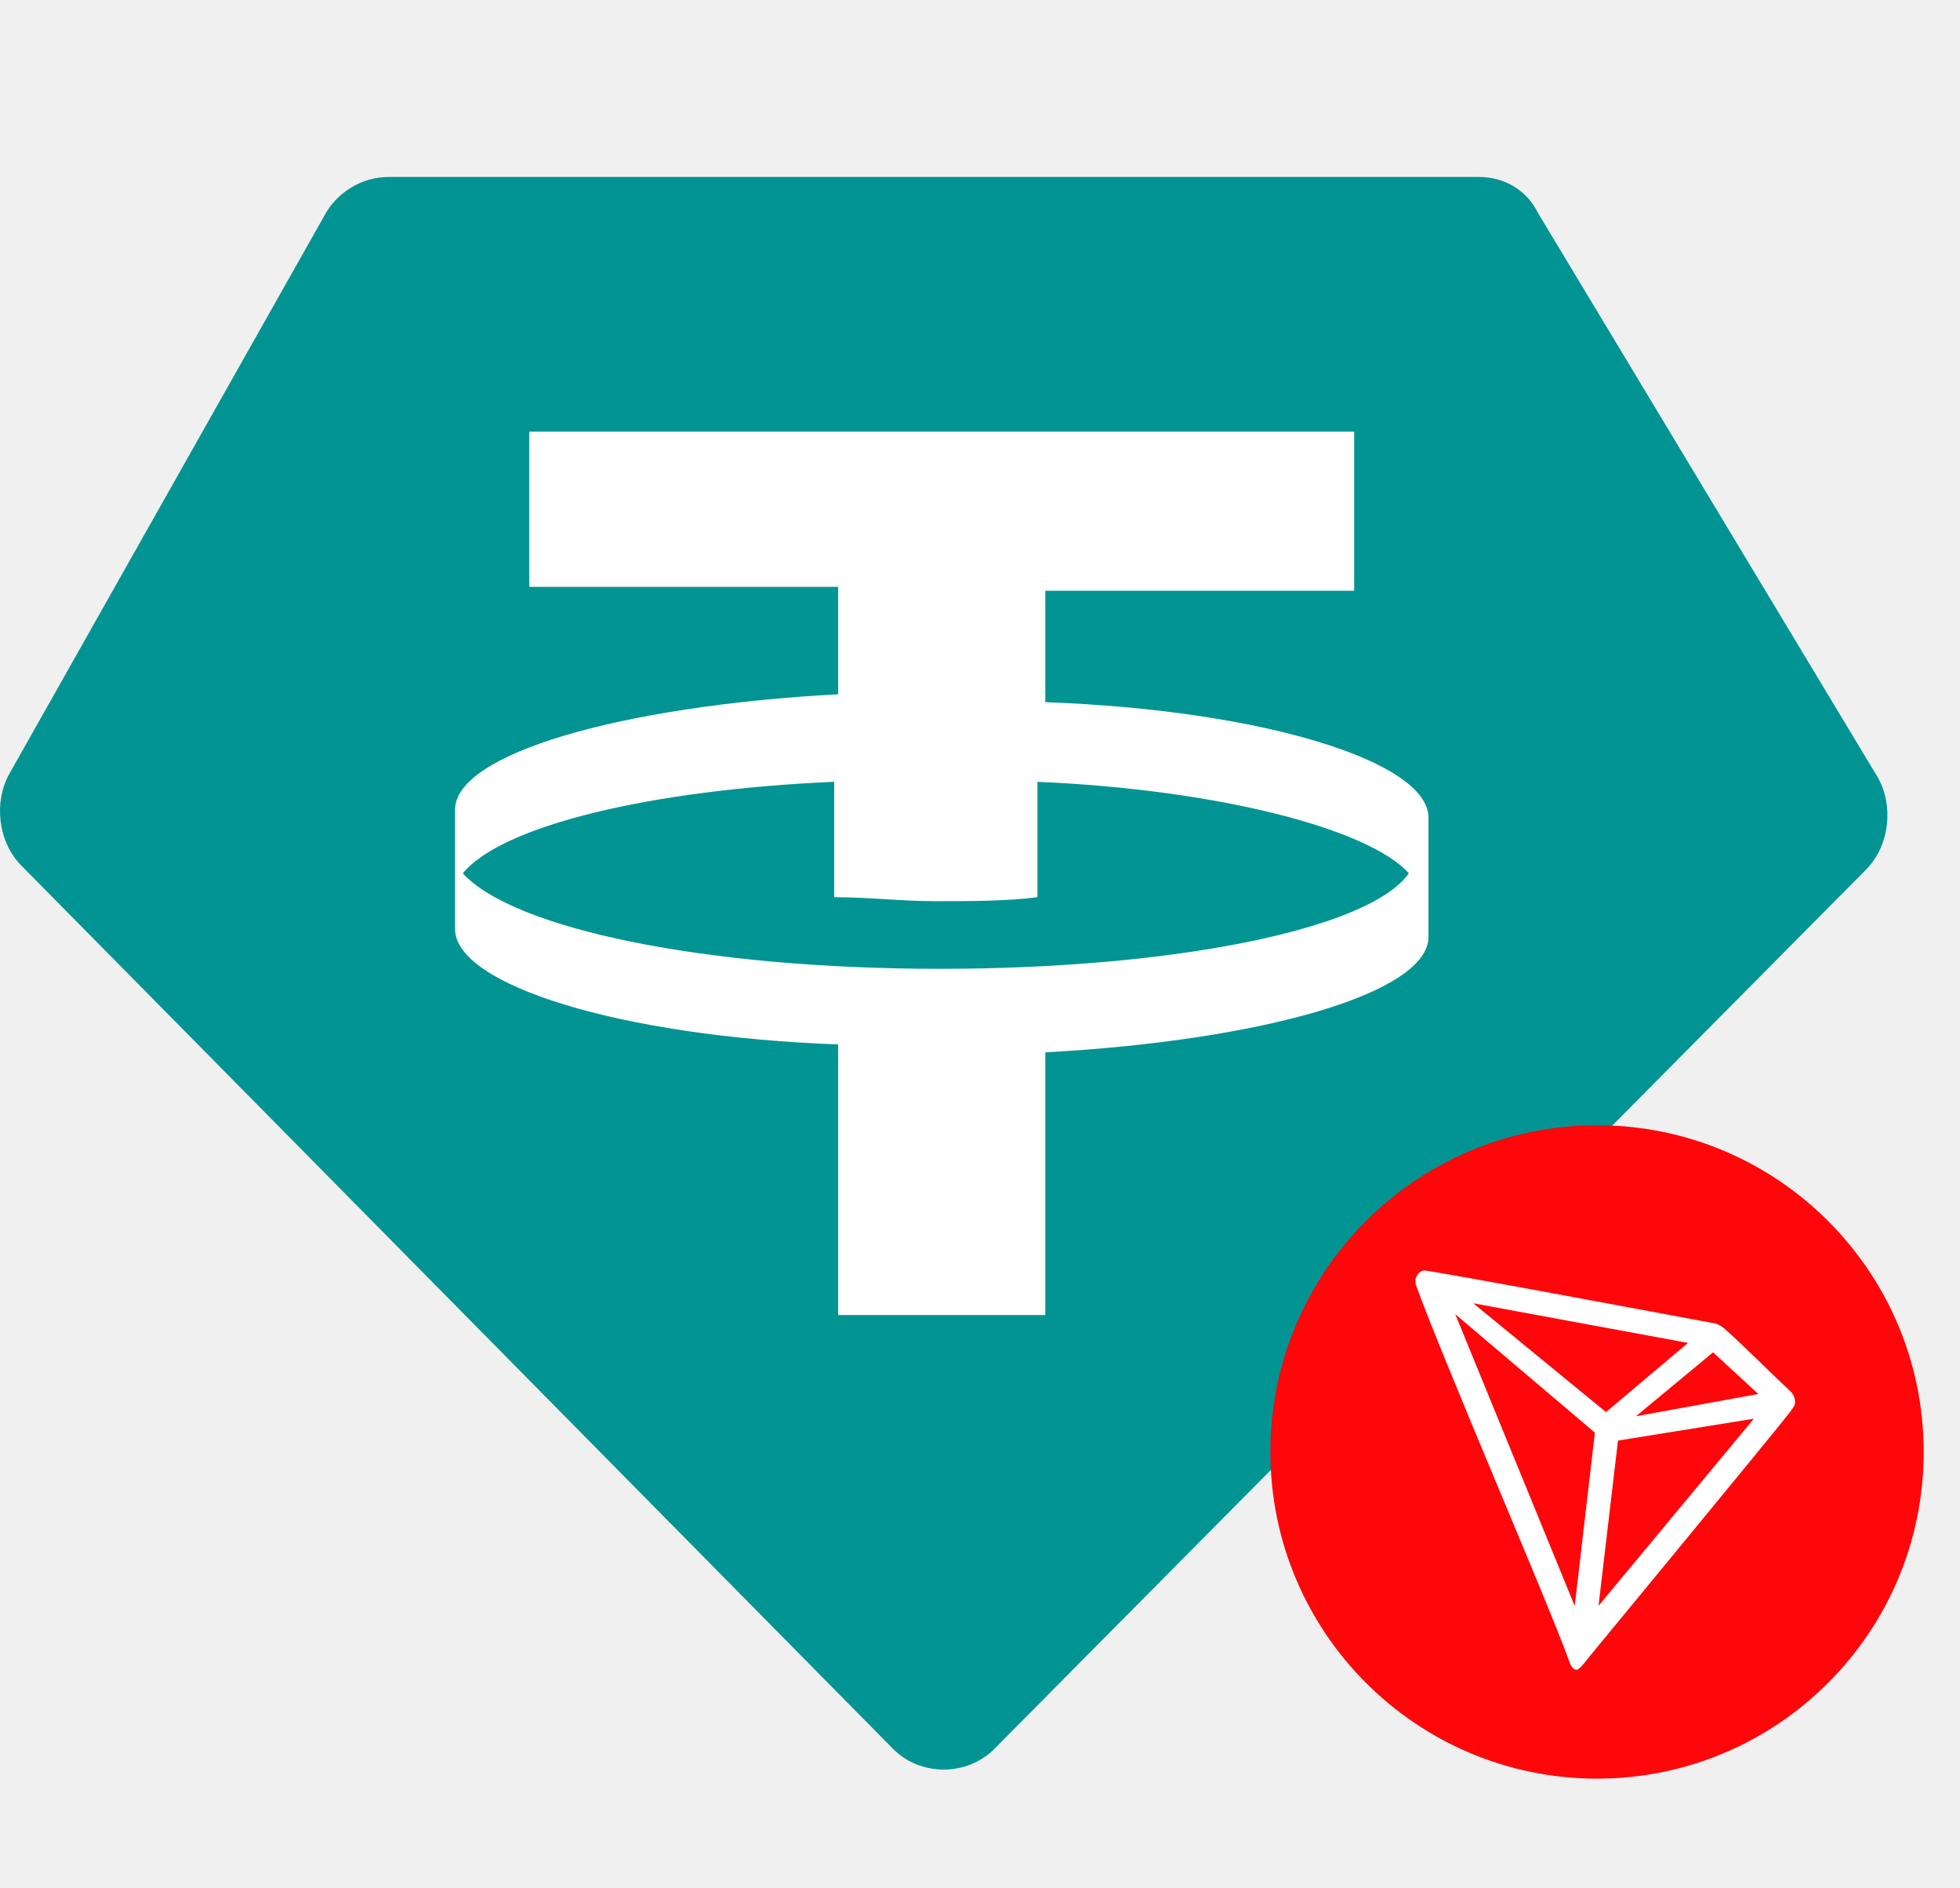
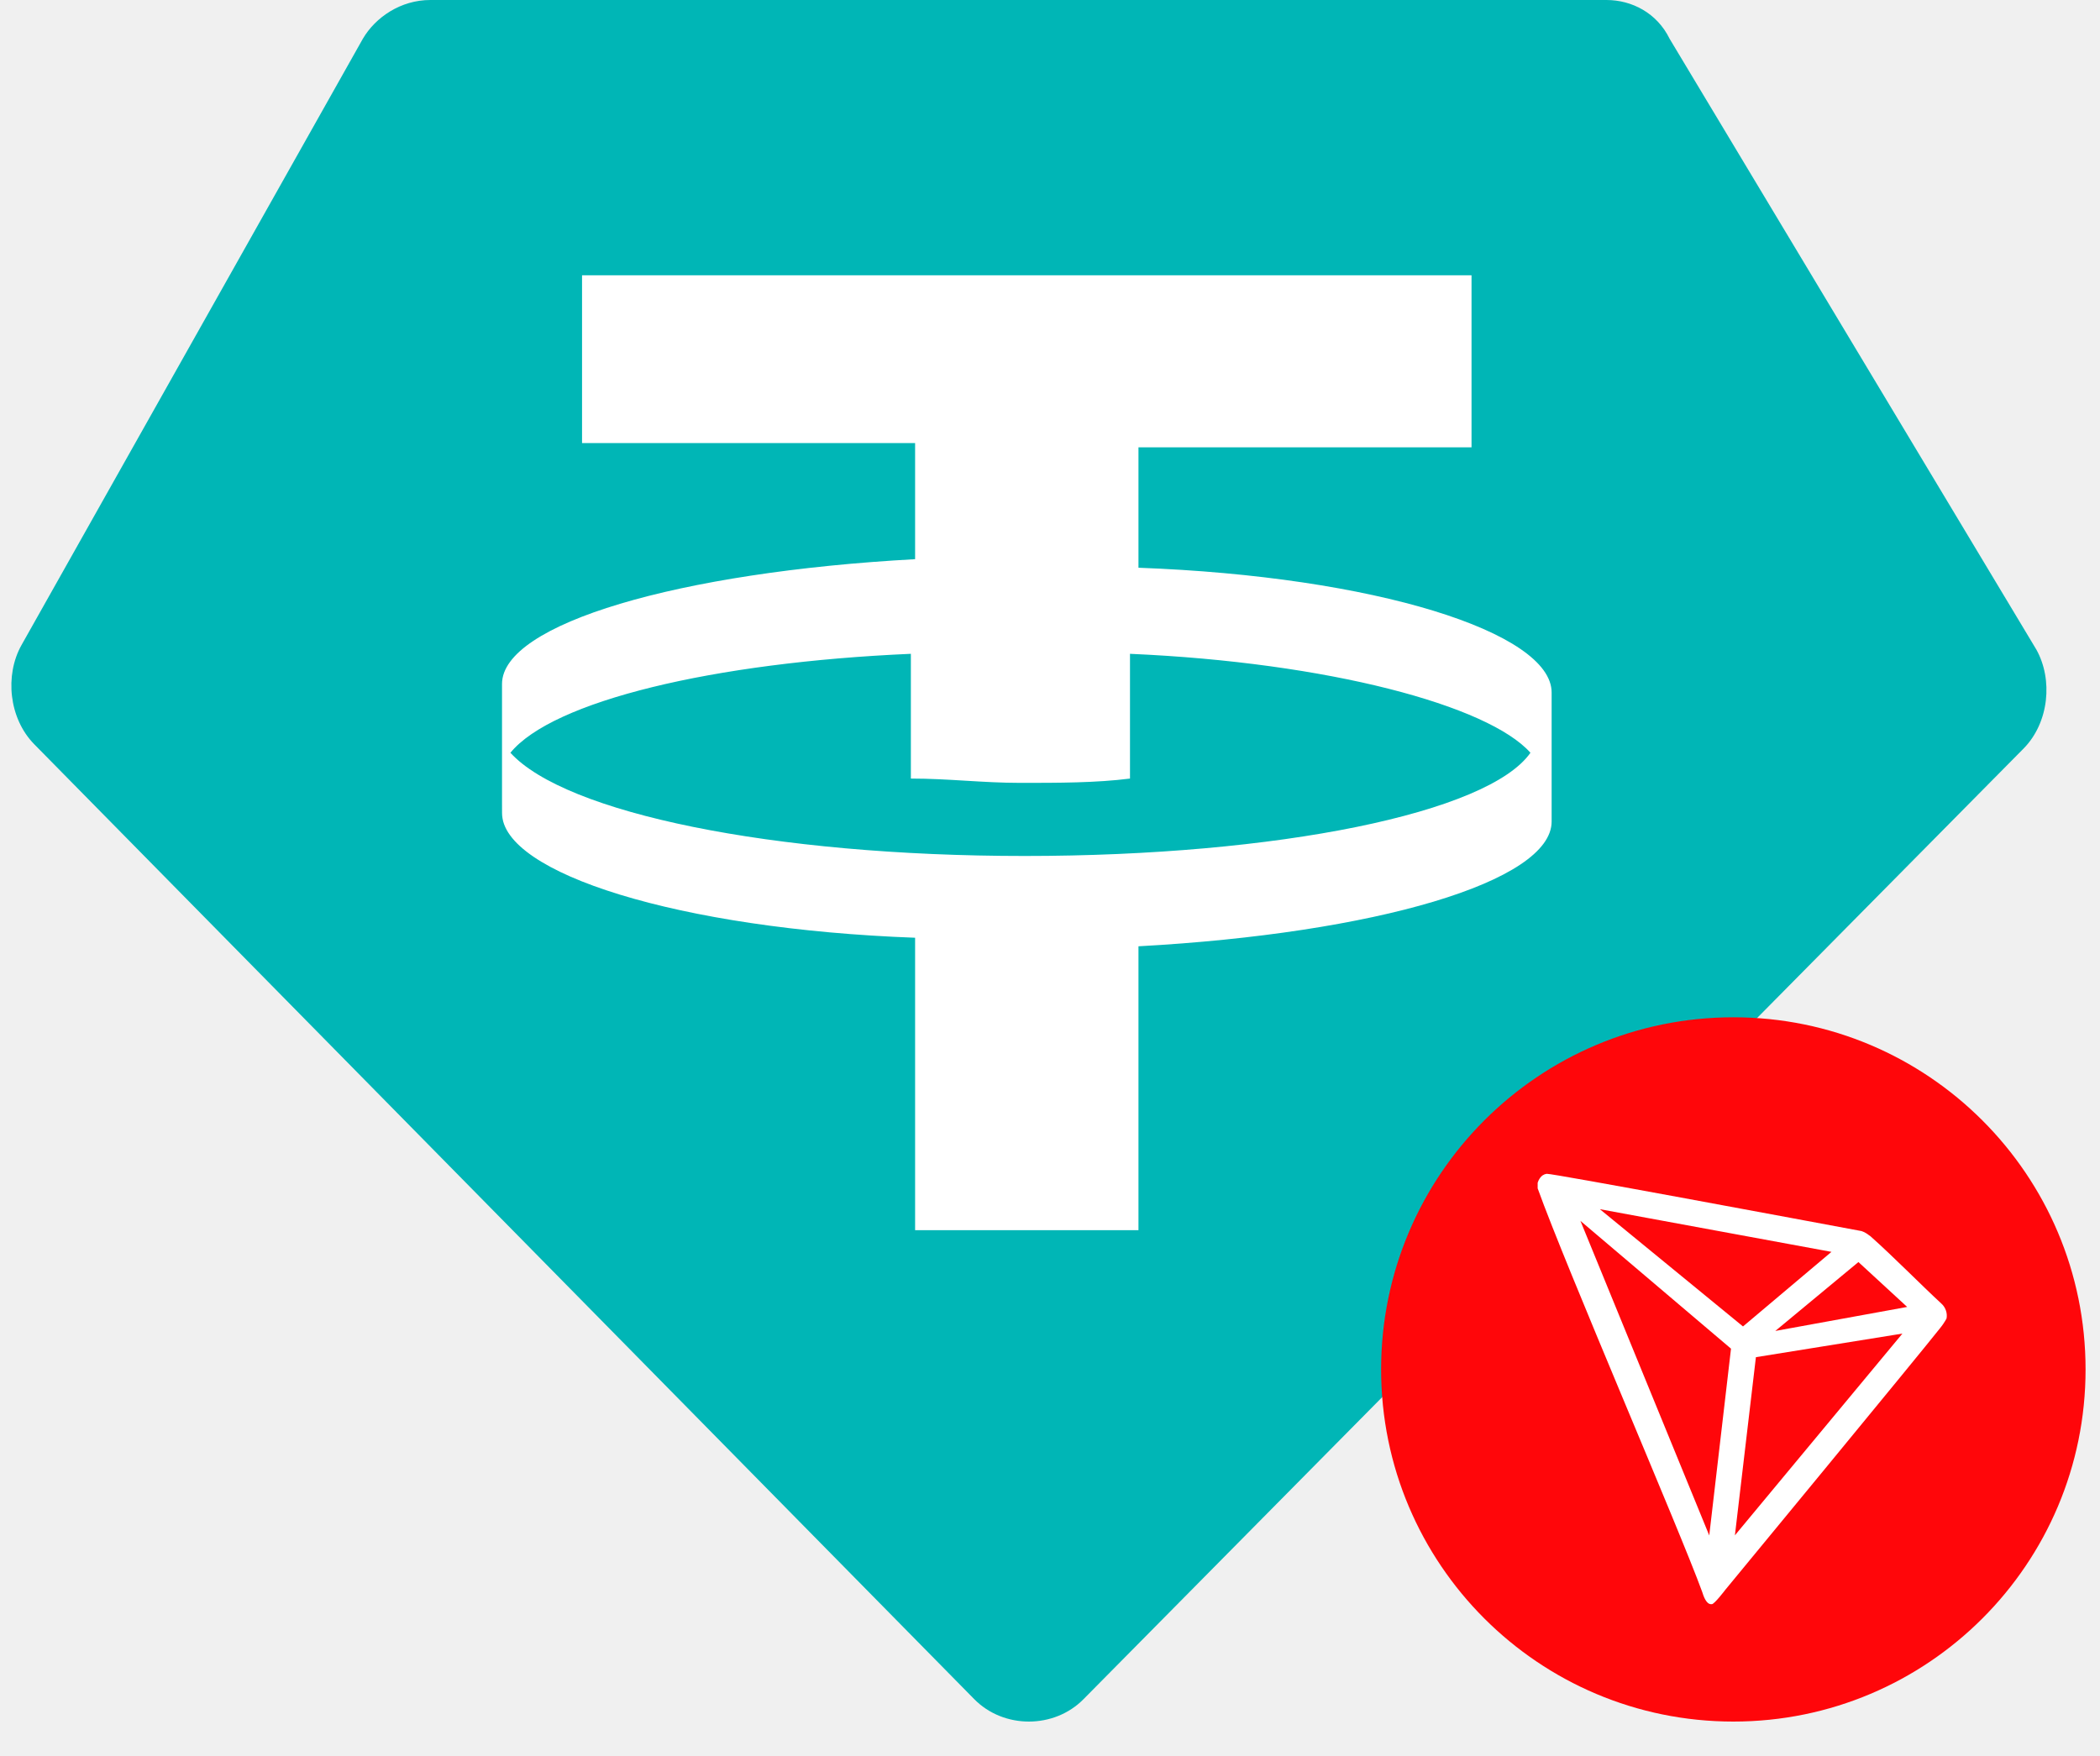
- <svg xmlns="http://www.w3.org/2000/svg" width="54" height="52" viewBox="0 0 54 52" fill="none">
-   <path d="M11.375 8.125H40.625L38.797 35.547L26 37.375L13.203 35.547L11.375 8.125Z" fill="white" />
-   <path fill-rule="evenodd" clip-rule="evenodd" d="M40.756 4.875H10.705C9.952 4.875 9.305 5.313 8.982 5.862L0.258 21.317C-0.172 22.084 -0.064 23.18 0.581 23.839L24.6 48.175C25.353 48.942 26.647 48.942 27.4 48.175L51.419 23.949C52.066 23.29 52.172 22.196 51.741 21.427L42.37 5.862C42.048 5.205 41.403 4.875 40.756 4.875ZM14.582 11.783V16.167H23.092V19.126C17.059 19.454 12.537 20.771 12.537 22.306V25.594C12.537 27.128 17.061 28.553 23.092 28.773V36.227H28.799V28.991C34.832 28.663 39.356 27.346 39.356 25.812V22.524C39.356 20.989 34.832 19.565 28.799 19.344V16.275H37.309V11.891H14.582V11.783ZM25.892 26.69C19.429 26.69 14.151 25.594 12.751 24.059C13.829 22.744 17.923 21.758 22.983 21.538V24.717C23.953 24.717 24.814 24.827 25.783 24.827C26.753 24.827 27.722 24.827 28.583 24.717V21.538C33.646 21.758 37.738 22.852 38.815 24.059C37.74 25.594 32.355 26.69 25.892 26.69Z" fill="#019493" />
-   <circle cx="44" cy="40" r="9" fill="#FF060A" />
-   <path d="M49.312 38.314C48.797 37.838 48.084 37.111 47.502 36.595L47.468 36.571C47.411 36.525 47.346 36.489 47.277 36.465C45.877 36.203 39.358 34.985 39.23 35C39.195 35.005 39.161 35.018 39.131 35.038L39.098 35.064C39.058 35.105 39.027 35.154 39.009 35.208L39 35.23V35.352V35.371C39.734 37.415 42.632 44.109 43.202 45.68C43.237 45.787 43.302 45.99 43.424 46H43.452C43.517 46 43.795 45.632 43.795 45.632C43.795 45.632 48.773 39.596 49.276 38.953C49.342 38.874 49.399 38.789 49.448 38.699C49.461 38.628 49.455 38.556 49.431 38.489C49.407 38.421 49.366 38.361 49.312 38.314ZM45.072 39.017L47.197 37.255L48.443 38.403L45.072 39.017ZM44.247 38.902L40.59 35.904L46.507 36.996L44.247 38.902ZM44.577 39.687L48.321 39.084L44.041 44.24L44.577 39.687ZM40.093 36.203L43.941 39.469L43.385 44.243L40.093 36.203Z" fill="white" />
+ <svg xmlns="http://www.w3.org/2000/svg" width="55" height="46" viewBox="0 0 55 46" fill="none">
+   <path d="M11.957 3.332H41.938L40.065 31.439L26.948 33.313L13.831 31.439L11.957 3.332Z" fill="white" />
+   <path fill-rule="evenodd" clip-rule="evenodd" d="M42.073 0H11.27C10.498 0 9.835 0.45 9.504 1.014L0.562 16.901C0.121 17.689 0.232 18.816 0.893 19.493L25.512 44.509C26.284 45.297 27.61 45.297 28.382 44.509L53.002 19.606C53.665 18.93 53.774 17.805 53.332 17.015L43.727 1.014C43.397 0.339 42.736 0 42.073 0ZM15.244 7.1V11.607H23.967V14.649C17.784 14.986 13.148 16.34 13.148 17.918V21.297C13.148 22.875 17.786 24.339 23.967 24.566V32.227H29.817V24.79C36 24.452 40.638 23.099 40.638 21.521V18.142C40.638 16.564 36 15.1 29.817 14.873V11.718H38.54V7.211H15.244V7.1ZM26.837 22.424C20.212 22.424 14.803 21.297 13.368 19.72C14.472 18.368 18.668 17.354 23.856 17.128V20.396C24.849 20.396 25.732 20.509 26.726 20.509C27.719 20.509 28.713 20.509 29.595 20.396V17.128C34.785 17.354 38.979 18.479 40.083 19.72C38.981 21.297 33.461 22.424 26.837 22.424Z" fill="#00B6B6" />
+   <ellipse cx="45.397" cy="35.875" rx="9.225" ry="9.225" fill="#FF060A" />
+   <path d="M50.842 34.147C50.313 33.659 49.582 32.913 48.987 32.385L48.951 32.36C48.893 32.313 48.827 32.276 48.756 32.251C47.32 31.983 40.638 30.734 40.508 30.75C40.471 30.755 40.436 30.768 40.405 30.789L40.372 30.815C40.331 30.857 40.299 30.908 40.28 30.963L40.272 30.986V31.111V31.131C41.024 33.225 43.994 40.087 44.579 41.697C44.614 41.807 44.681 42.014 44.806 42.025H44.834C44.901 42.025 45.187 41.648 45.187 41.648C45.187 41.648 50.288 35.461 50.805 34.802C50.871 34.721 50.931 34.634 50.981 34.541C50.994 34.469 50.988 34.395 50.963 34.326C50.939 34.257 50.897 34.195 50.842 34.147ZM46.496 34.867L48.673 33.062L49.95 34.238L46.496 34.867ZM45.65 34.749L41.901 31.677L47.967 32.795L45.65 34.749ZM45.988 35.554L49.825 34.936L45.438 40.221L45.988 35.554ZM41.392 31.983L45.336 35.331L44.766 40.224L41.392 31.983Z" fill="white" />
</svg>
